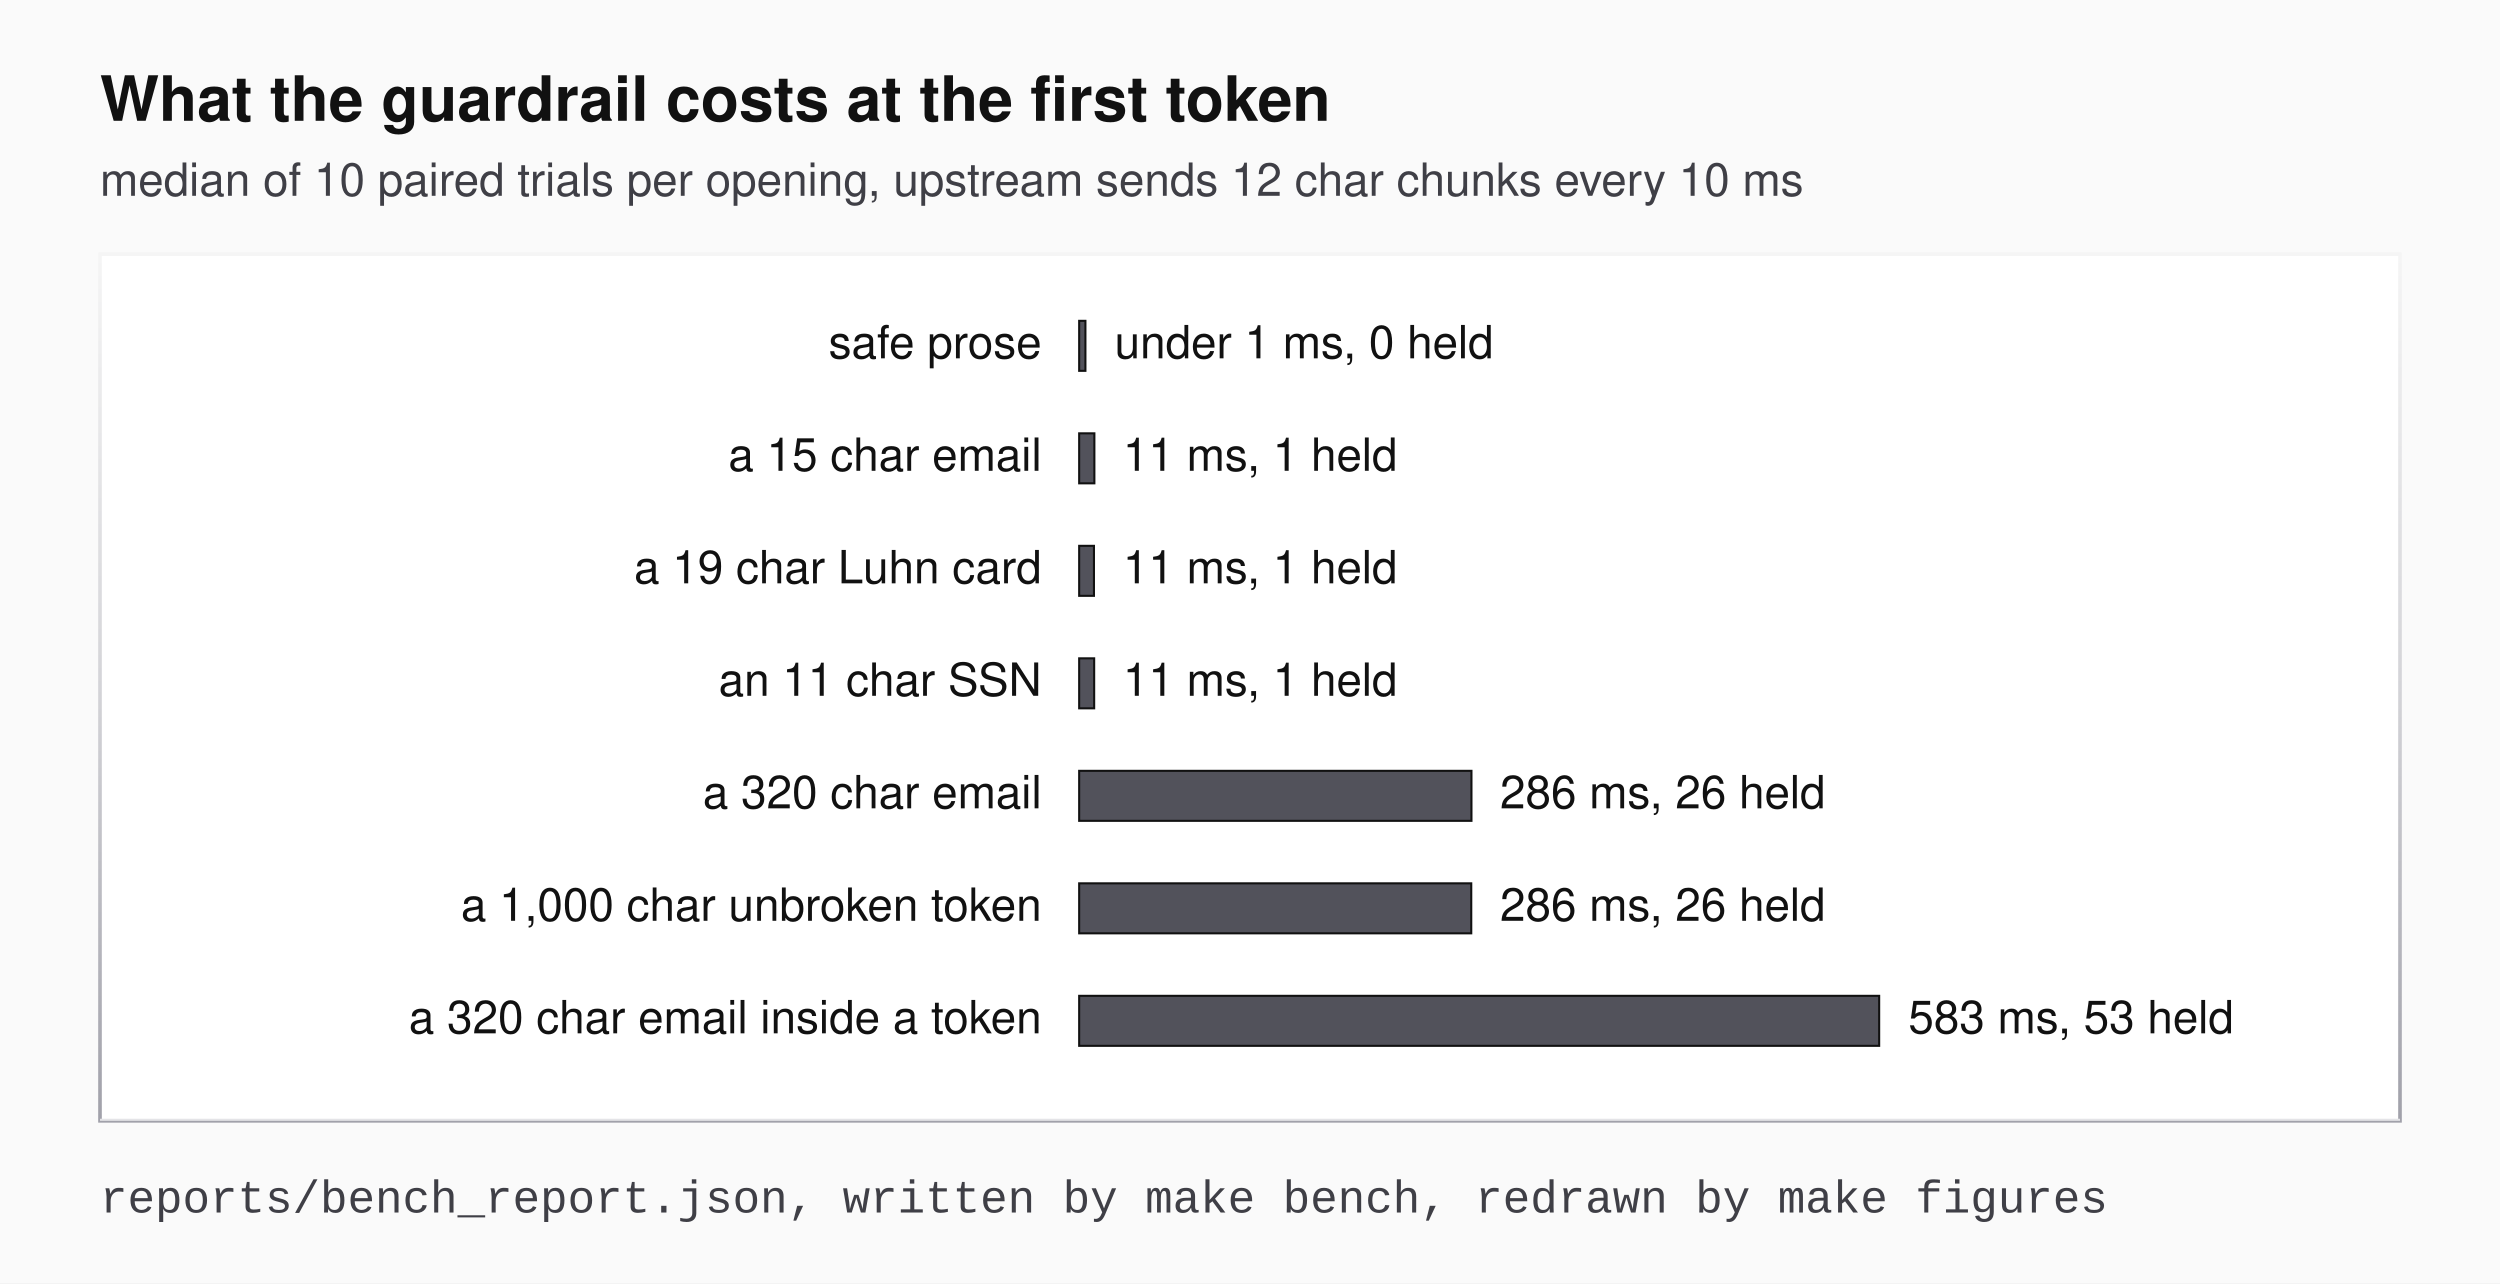
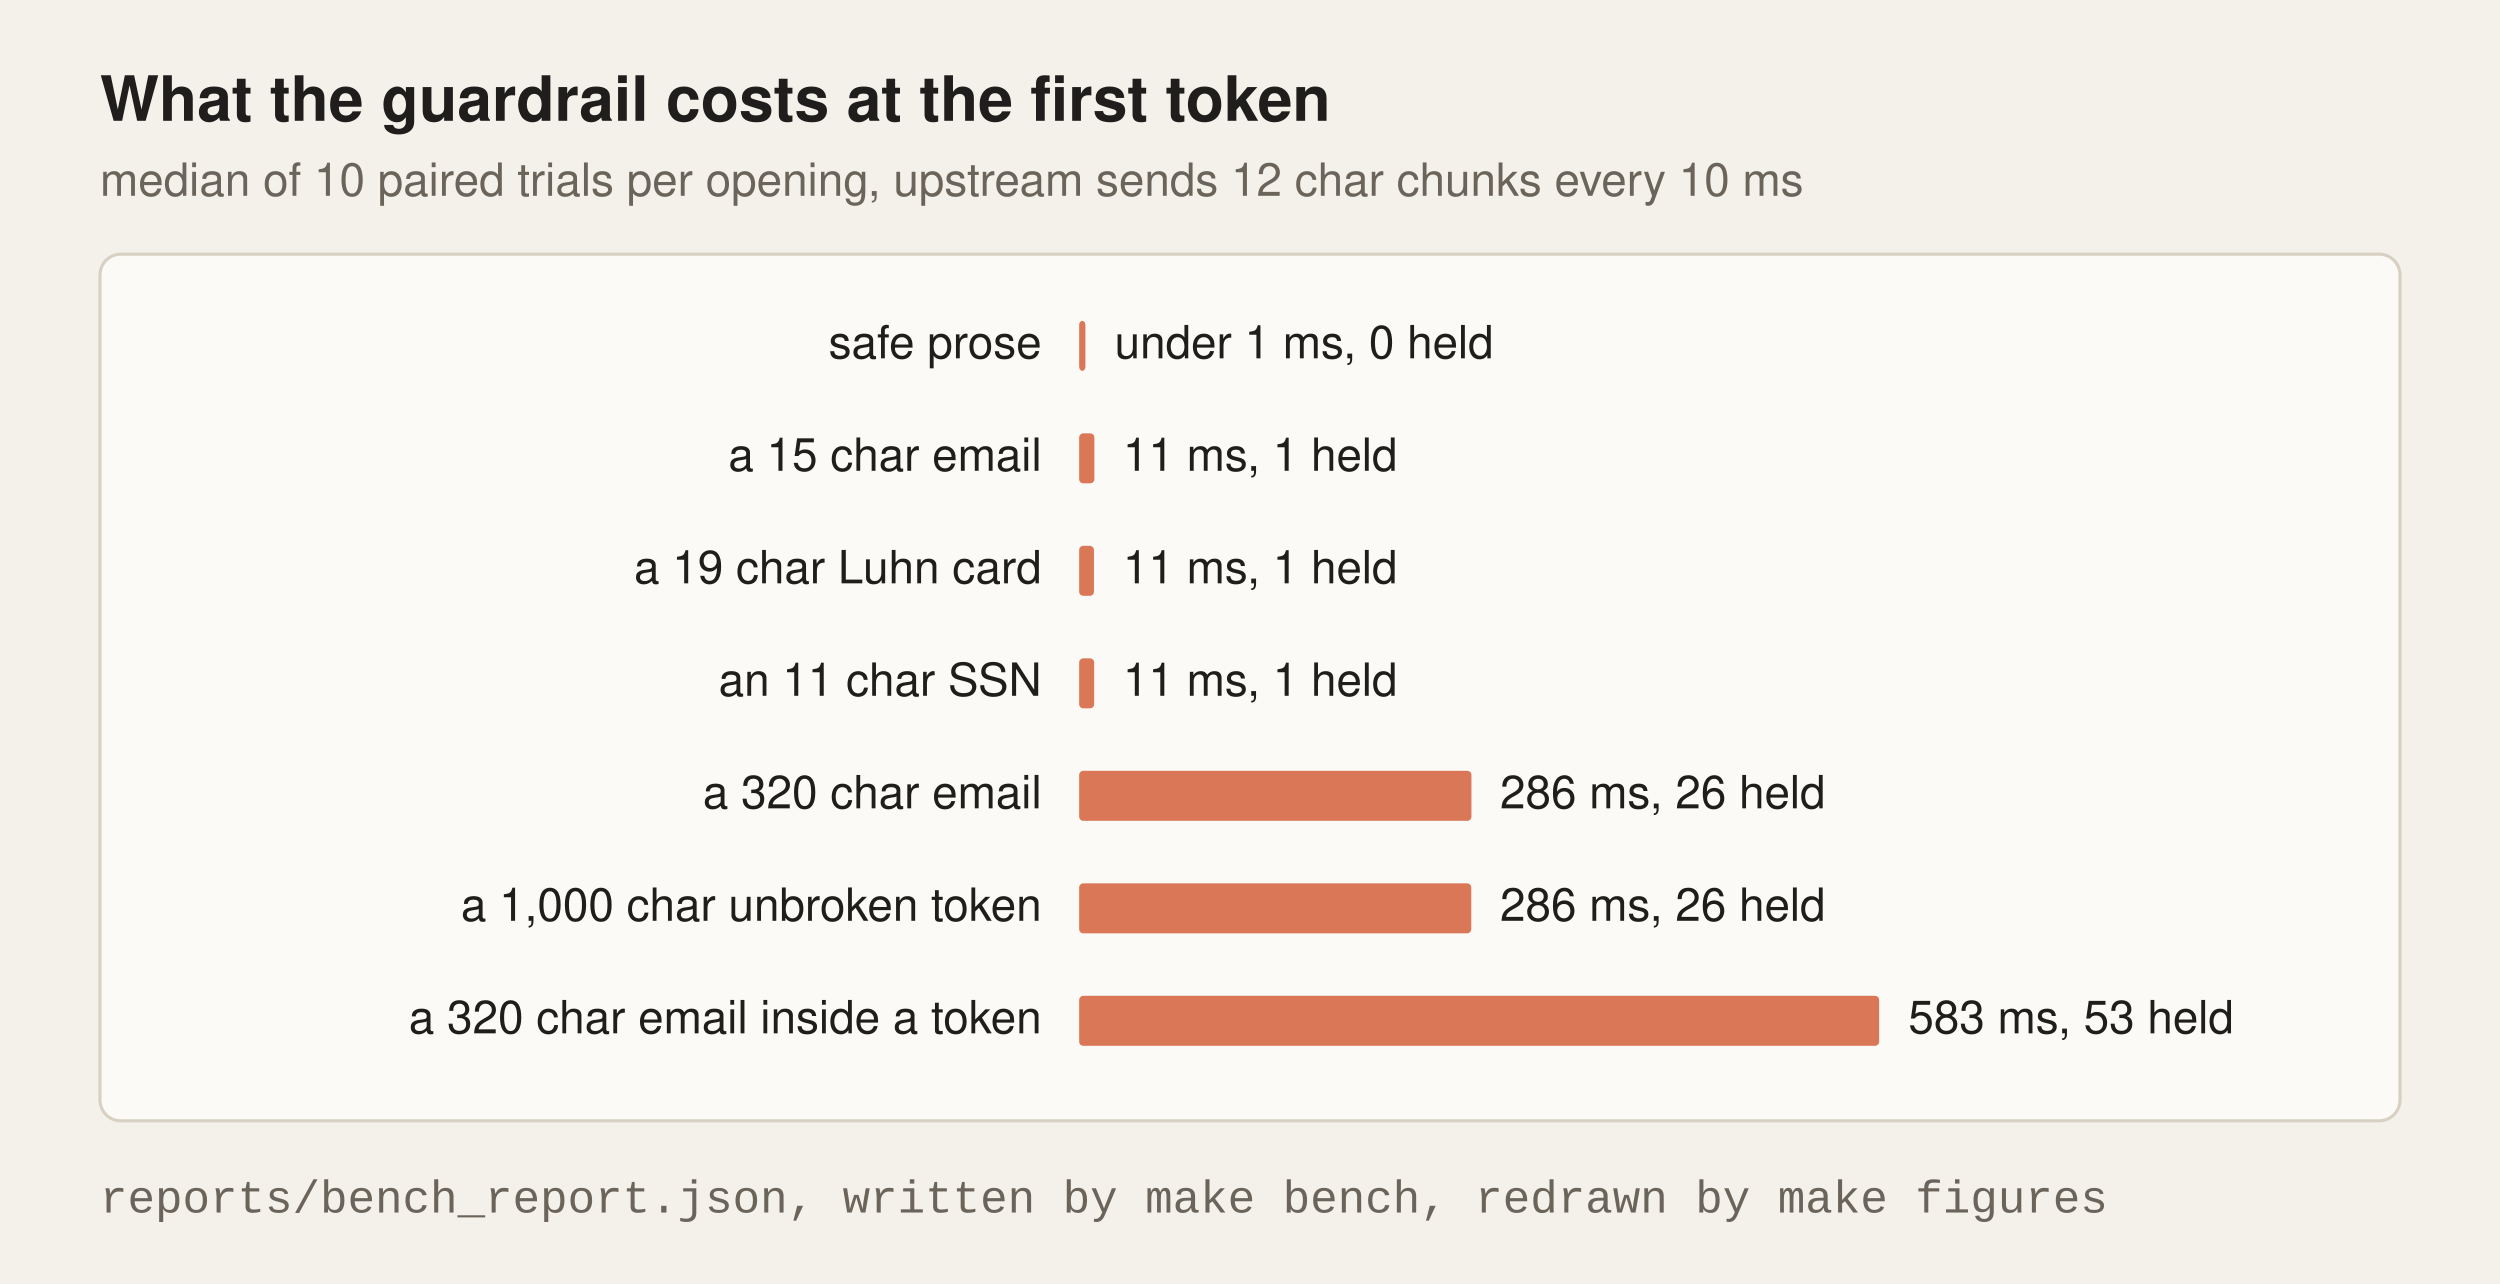
<svg xmlns="http://www.w3.org/2000/svg" viewBox="0 0 1200 616" role="img" aria-label="Time to first token that the guardrail adds, by what the response opens with">
-   <rect x="0" y="0" width="1200" height="616" fill="#fafafa" />
-   <defs>
-     <linearGradient id="rim" x1="0" y1="0" x2="0" y2="1">
-       <stop offset="0" stop-color="#f5f5f5" />
-       <stop offset="0.5" stop-color="#d4d4d8" />
-       <stop offset="1" stop-color="#a1a1aa" />
-     </linearGradient>
-   </defs>
-   <text x="48" y="58" font-family="Helvetica Neue,Helvetica,Arial,sans-serif" font-size="30" font-weight="700" fill="#111111" text-anchor="start">What the guardrail costs at the first token</text>
-   <text x="48" y="94" font-family="Helvetica Neue,Helvetica,Arial,sans-serif" font-size="22" font-weight="400" fill="#3f3f46" text-anchor="start">median of 10 paired trials per opening, upstream sends 12 char chunks every 10 ms</text>
-   <rect x="48" y="122" width="1104" height="416" fill="#ffffff" stroke="url(#rim)" stroke-width="1.75" />
-   <text x="500" y="172" font-family="Helvetica Neue,Helvetica,Arial,sans-serif" font-size="22" font-weight="400" fill="#111111" text-anchor="end">safe prose</text>
-   <rect x="518" y="154" width="3" height="24" fill="#52525b" stroke="#111111" stroke-width="1" />
-   <text x="535" y="172" font-family="Helvetica Neue,Helvetica,Arial,sans-serif" font-size="22" font-weight="400" fill="#111111" text-anchor="start">under 1 ms, 0 held</text>
-   <text x="500" y="226" font-family="Helvetica Neue,Helvetica,Arial,sans-serif" font-size="22" font-weight="400" fill="#111111" text-anchor="end">a 15 char email</text>
-   <rect x="518" y="208" width="7.3" height="24" fill="#52525b" stroke="#111111" stroke-width="1" />
-   <text x="539" y="226" font-family="Helvetica Neue,Helvetica,Arial,sans-serif" font-size="22" font-weight="400" fill="#111111" text-anchor="start">11 ms, 1 held</text>
-   <text x="500" y="280" font-family="Helvetica Neue,Helvetica,Arial,sans-serif" font-size="22" font-weight="400" fill="#111111" text-anchor="end">a 19 char Luhn card</text>
-   <rect x="518" y="262" width="7.1" height="24" fill="#52525b" stroke="#111111" stroke-width="1" />
-   <text x="539" y="280" font-family="Helvetica Neue,Helvetica,Arial,sans-serif" font-size="22" font-weight="400" fill="#111111" text-anchor="start">11 ms, 1 held</text>
-   <text x="500" y="334" font-family="Helvetica Neue,Helvetica,Arial,sans-serif" font-size="22" font-weight="400" fill="#111111" text-anchor="end">an 11 char SSN</text>
-   <rect x="518" y="316" width="7.2" height="24" fill="#52525b" stroke="#111111" stroke-width="1" />
-   <text x="539" y="334" font-family="Helvetica Neue,Helvetica,Arial,sans-serif" font-size="22" font-weight="400" fill="#111111" text-anchor="start">11 ms, 1 held</text>
-   <text x="500" y="388" font-family="Helvetica Neue,Helvetica,Arial,sans-serif" font-size="22" font-weight="400" fill="#111111" text-anchor="end">a 320 char email</text>
-   <rect x="518" y="370" width="188.3" height="24" fill="#52525b" stroke="#111111" stroke-width="1" />
-   <text x="720" y="388" font-family="Helvetica Neue,Helvetica,Arial,sans-serif" font-size="22" font-weight="400" fill="#111111" text-anchor="start">286 ms, 26 held</text>
-   <text x="500" y="442" font-family="Helvetica Neue,Helvetica,Arial,sans-serif" font-size="22" font-weight="400" fill="#111111" text-anchor="end">a 1,000 char unbroken token</text>
-   <rect x="518" y="424" width="188.2" height="24" fill="#52525b" stroke="#111111" stroke-width="1" />
-   <text x="720" y="442" font-family="Helvetica Neue,Helvetica,Arial,sans-serif" font-size="22" font-weight="400" fill="#111111" text-anchor="start">286 ms, 26 held</text>
-   <text x="500" y="496" font-family="Helvetica Neue,Helvetica,Arial,sans-serif" font-size="22" font-weight="400" fill="#111111" text-anchor="end">a 320 char email inside a token</text>
-   <rect x="518" y="478" width="384" height="24" fill="#52525b" stroke="#111111" stroke-width="1" />
-   <text x="916" y="496" font-family="Helvetica Neue,Helvetica,Arial,sans-serif" font-size="22" font-weight="400" fill="#111111" text-anchor="start">583 ms, 53 held</text>
-   <rect x="48" y="537" width="1104" height="1" fill="#e4e4e7" />
-   <text x="48" y="582" font-family="SFMono-Regular,Menlo,Consolas,Liberation Mono,monospace" font-size="22" fill="#3f3f46" text-anchor="start">reports/bench_report.json, written by make bench, redrawn by make figures</text>
+   <rect x="0" y="0" width="1200" height="616" fill="#F4F1EA" />
+   <text x="48" y="58" font-family="Helvetica Neue,Helvetica,Arial,sans-serif" font-size="30" font-weight="700" fill="#1F1E1D" text-anchor="start">What the guardrail costs at the first token</text>
+   <text x="48" y="94" font-family="Helvetica Neue,Helvetica,Arial,sans-serif" font-size="22" font-weight="400" fill="#6B645A" text-anchor="start">median of 10 paired trials per opening, upstream sends 12 char chunks every 10 ms</text>
+   <rect x="48" y="122" width="1104" height="416" rx="10" fill="#FCFAF6" stroke="#D8D0C2" stroke-width="1.5" />
+   <text x="500" y="172" font-family="Helvetica Neue,Helvetica,Arial,sans-serif" font-size="22" font-weight="400" fill="#1F1E1D" text-anchor="end">safe prose</text>
+   <rect x="518" y="154" width="3" height="24" rx="2" fill="#D97757" />
+   <text x="535" y="172" font-family="Helvetica Neue,Helvetica,Arial,sans-serif" font-size="22" font-weight="400" fill="#1F1E1D" text-anchor="start">under 1 ms, 0 held</text>
+   <text x="500" y="226" font-family="Helvetica Neue,Helvetica,Arial,sans-serif" font-size="22" font-weight="400" fill="#1F1E1D" text-anchor="end">a 15 char email</text>
+   <rect x="518" y="208" width="7.3" height="24" rx="2" fill="#D97757" />
+   <text x="539" y="226" font-family="Helvetica Neue,Helvetica,Arial,sans-serif" font-size="22" font-weight="400" fill="#1F1E1D" text-anchor="start">11 ms, 1 held</text>
+   <text x="500" y="280" font-family="Helvetica Neue,Helvetica,Arial,sans-serif" font-size="22" font-weight="400" fill="#1F1E1D" text-anchor="end">a 19 char Luhn card</text>
+   <rect x="518" y="262" width="7.1" height="24" rx="2" fill="#D97757" />
+   <text x="539" y="280" font-family="Helvetica Neue,Helvetica,Arial,sans-serif" font-size="22" font-weight="400" fill="#1F1E1D" text-anchor="start">11 ms, 1 held</text>
+   <text x="500" y="334" font-family="Helvetica Neue,Helvetica,Arial,sans-serif" font-size="22" font-weight="400" fill="#1F1E1D" text-anchor="end">an 11 char SSN</text>
+   <rect x="518" y="316" width="7.2" height="24" rx="2" fill="#D97757" />
+   <text x="539" y="334" font-family="Helvetica Neue,Helvetica,Arial,sans-serif" font-size="22" font-weight="400" fill="#1F1E1D" text-anchor="start">11 ms, 1 held</text>
+   <text x="500" y="388" font-family="Helvetica Neue,Helvetica,Arial,sans-serif" font-size="22" font-weight="400" fill="#1F1E1D" text-anchor="end">a 320 char email</text>
+   <rect x="518" y="370" width="188.3" height="24" rx="2" fill="#D97757" />
+   <text x="720" y="388" font-family="Helvetica Neue,Helvetica,Arial,sans-serif" font-size="22" font-weight="400" fill="#1F1E1D" text-anchor="start">286 ms, 26 held</text>
+   <text x="500" y="442" font-family="Helvetica Neue,Helvetica,Arial,sans-serif" font-size="22" font-weight="400" fill="#1F1E1D" text-anchor="end">a 1,000 char unbroken token</text>
+   <rect x="518" y="424" width="188.2" height="24" rx="2" fill="#D97757" />
+   <text x="720" y="442" font-family="Helvetica Neue,Helvetica,Arial,sans-serif" font-size="22" font-weight="400" fill="#1F1E1D" text-anchor="start">286 ms, 26 held</text>
+   <text x="500" y="496" font-family="Helvetica Neue,Helvetica,Arial,sans-serif" font-size="22" font-weight="400" fill="#1F1E1D" text-anchor="end">a 320 char email inside a token</text>
+   <rect x="518" y="478" width="384" height="24" rx="2" fill="#D97757" />
+   <text x="916" y="496" font-family="Helvetica Neue,Helvetica,Arial,sans-serif" font-size="22" font-weight="400" fill="#1F1E1D" text-anchor="start">583 ms, 53 held</text>
+   <text x="48" y="582" font-family="SFMono-Regular,Menlo,Consolas,Liberation Mono,monospace" font-size="22" font-weight="400" fill="#6B645A" text-anchor="start">reports/bench_report.json, written by make bench, redrawn by make figures</text>
</svg>
